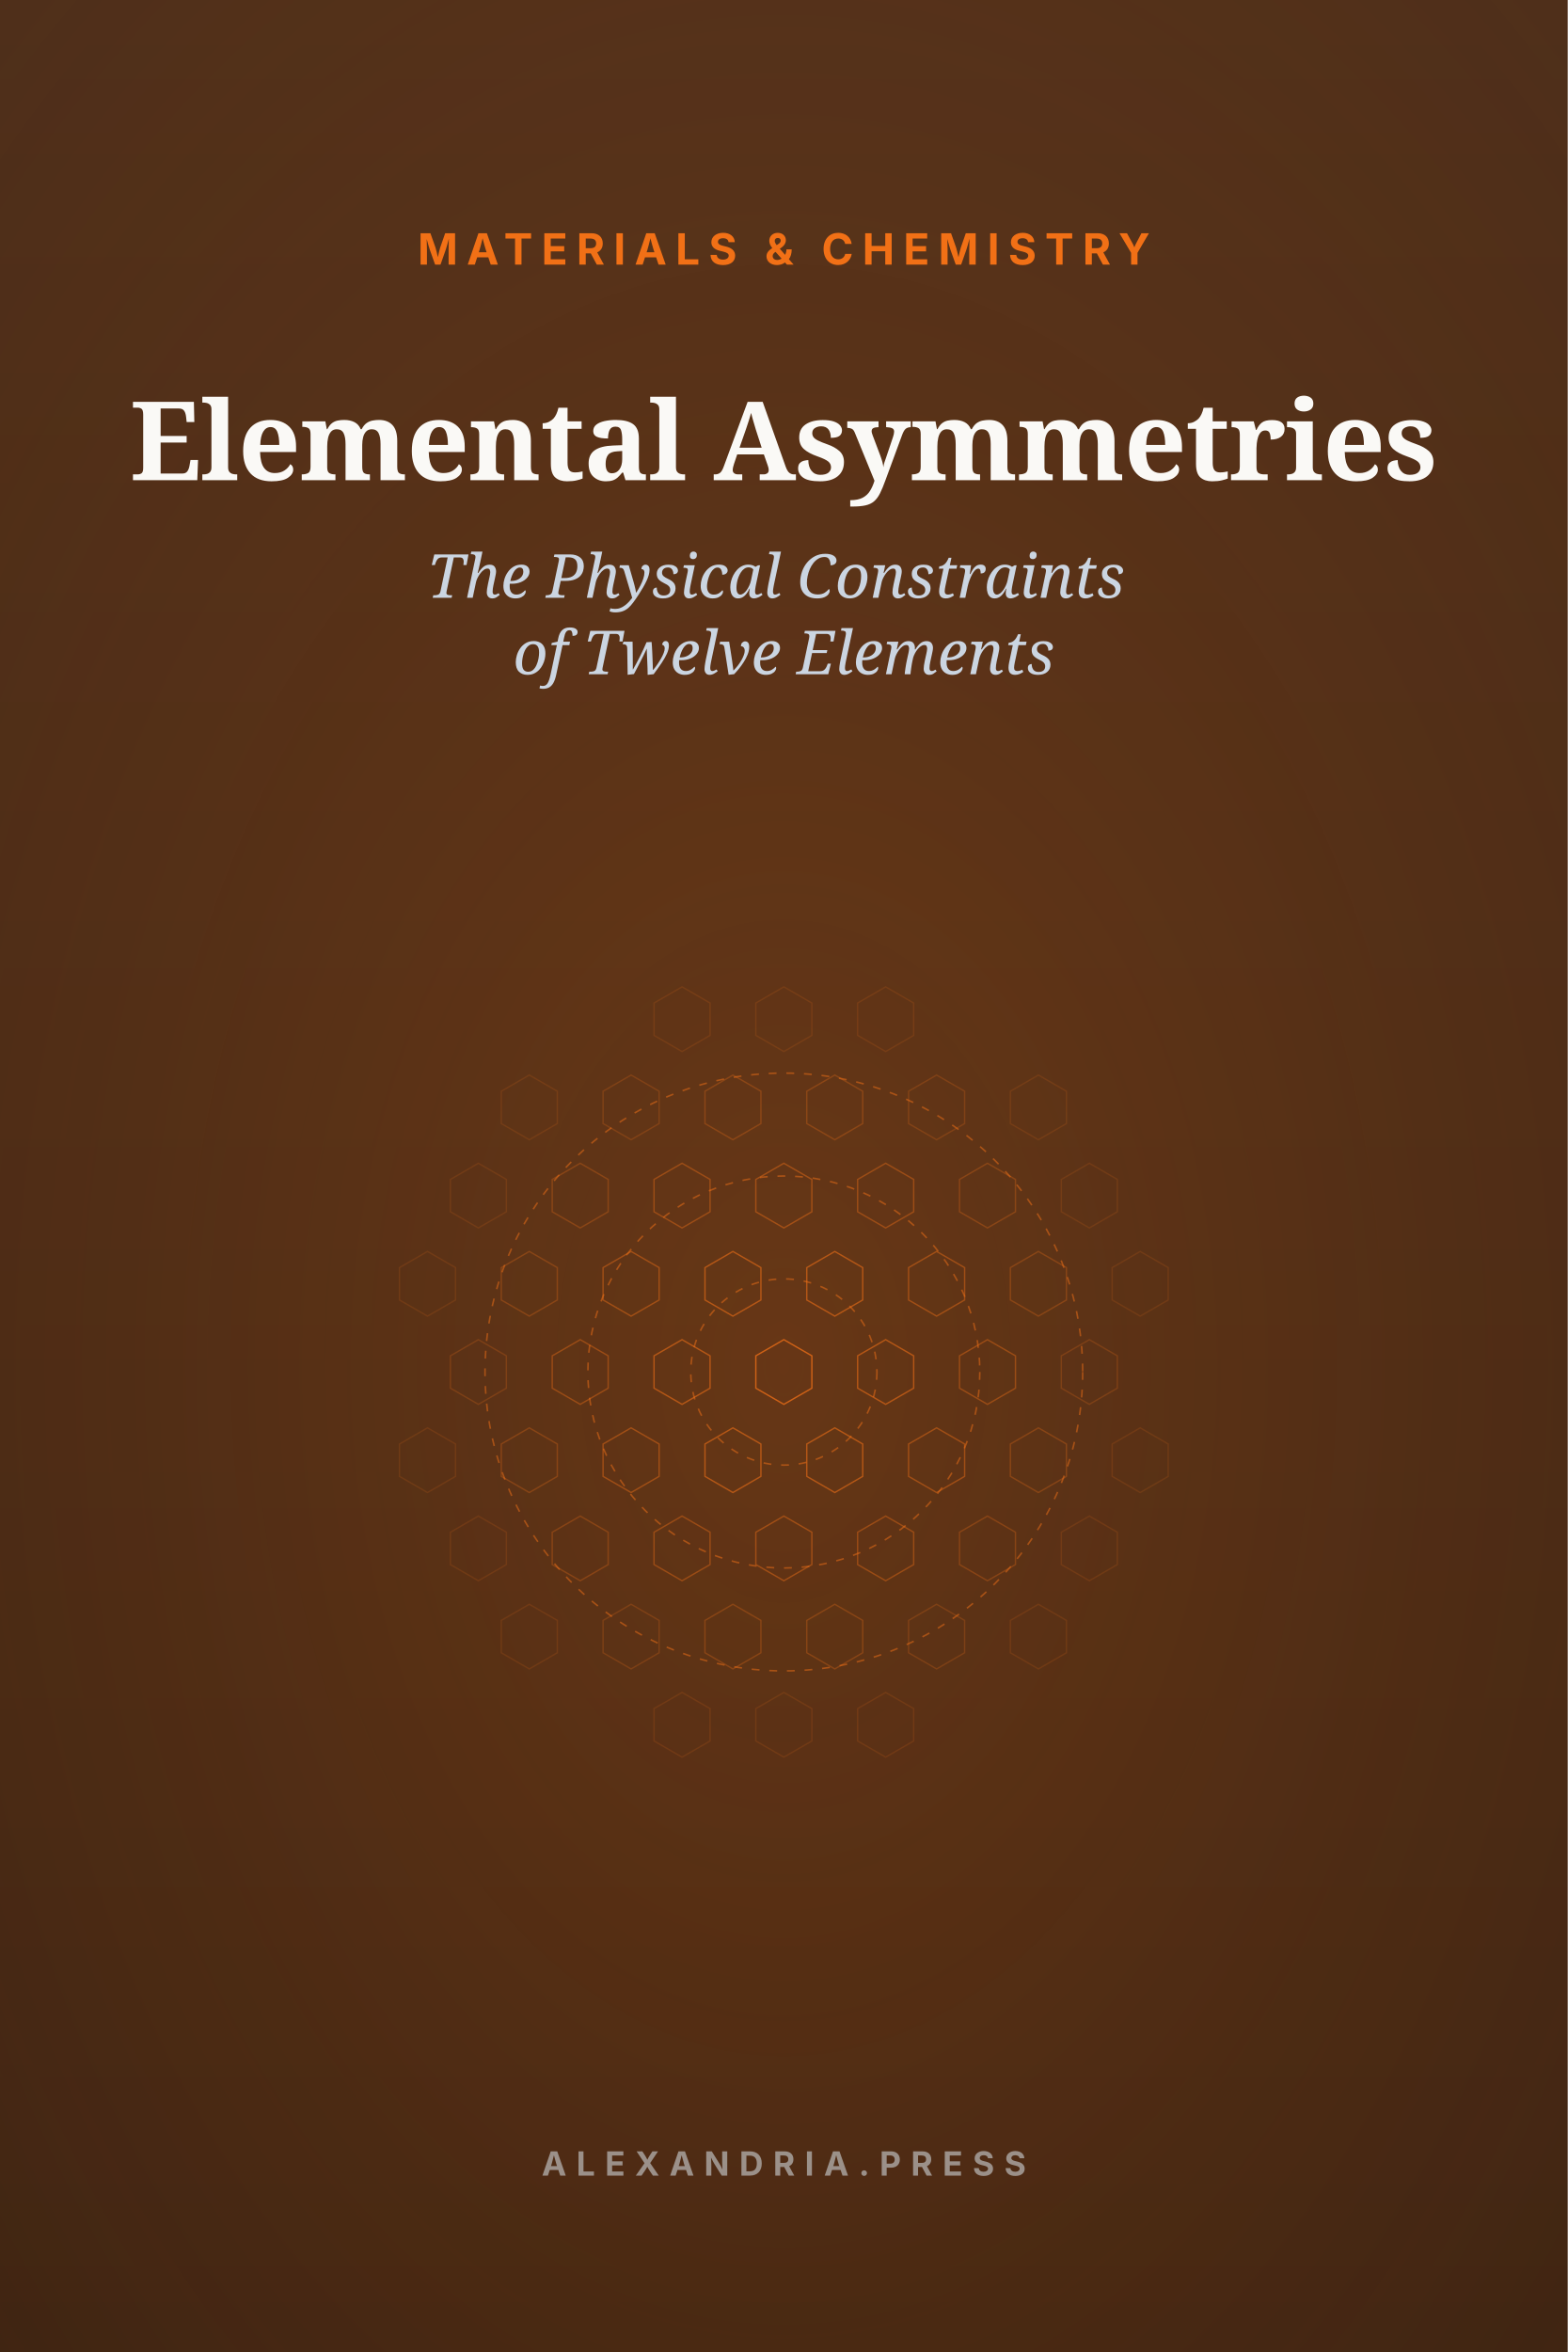
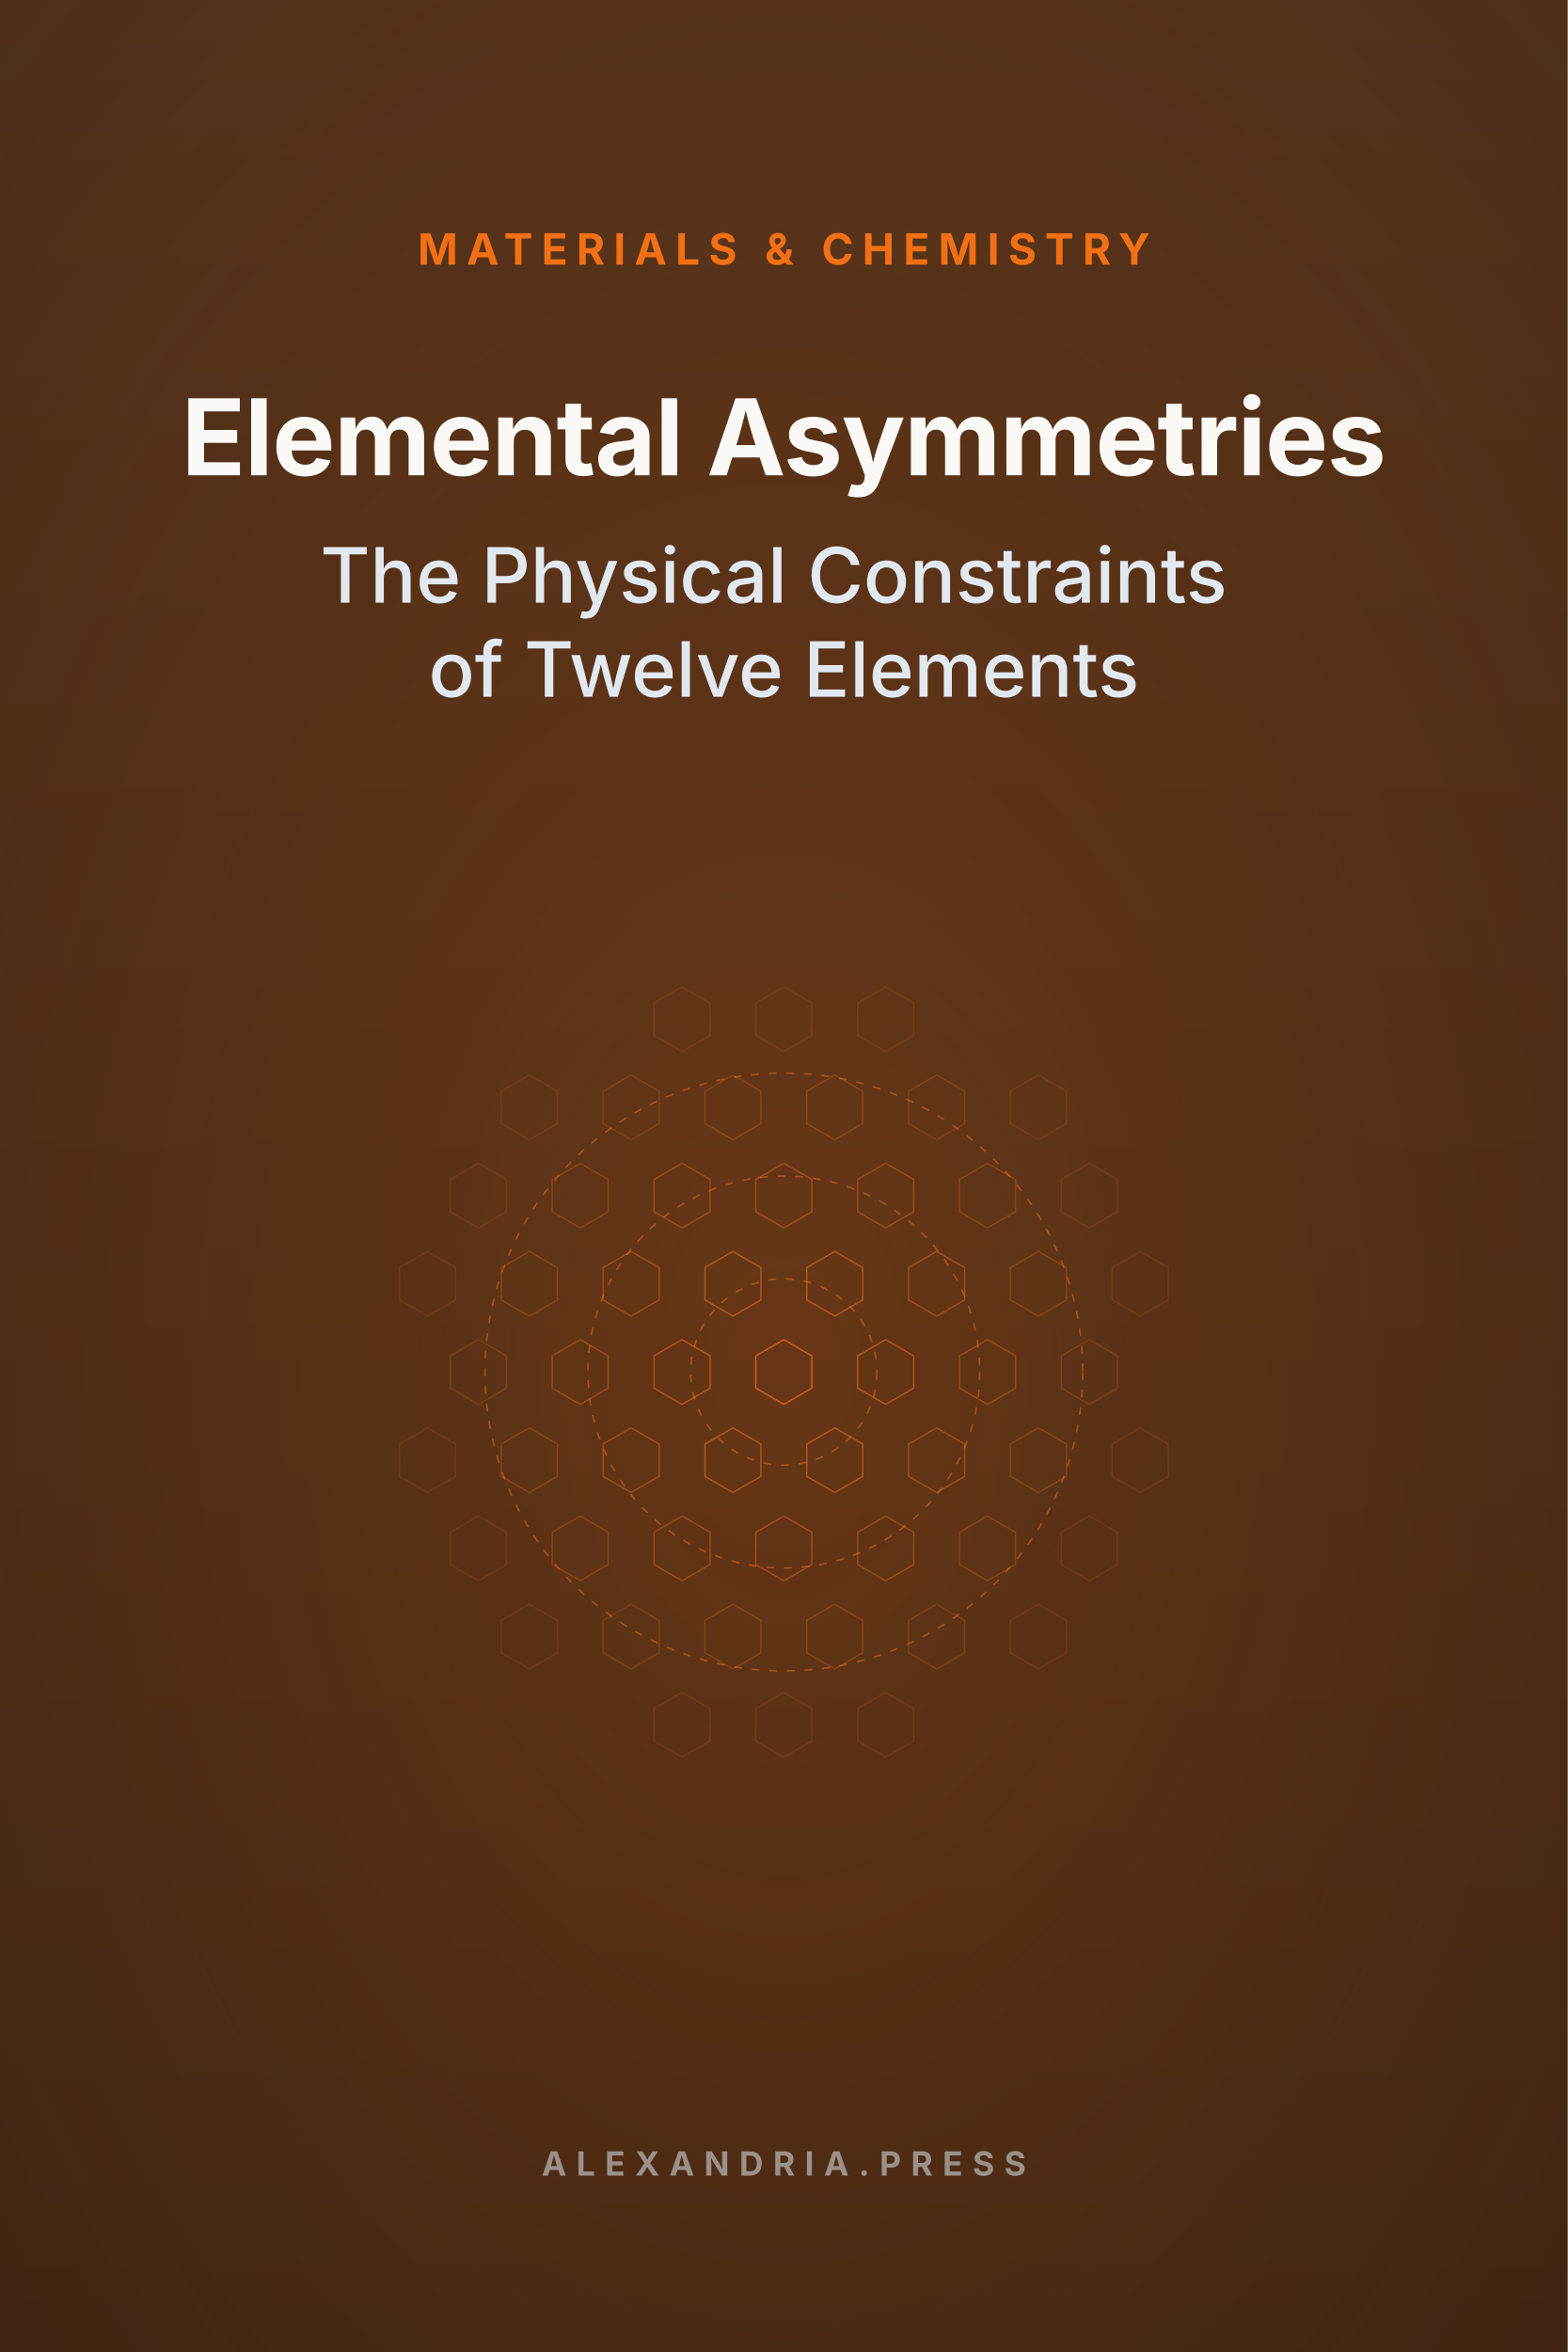
<svg xmlns="http://www.w3.org/2000/svg" viewBox="0 0 1600 2400" width="100%" height="100%">
  <defs>
    <linearGradient id="bg-elemental-asymmetries" x1="0%" y1="0%" x2="0%" y2="100%">
      <stop offset="0%" stop-color="#40291a" />
      <stop offset="60%" stop-color="#332115" />
      <stop offset="100%" stop-color="#2b1c12" />
    </linearGradient>
    <radialGradient id="halo-elemental-asymmetries" cx="50%" cy="58%" r="75%">
      <stop offset="0%" stop-color="#f97316" stop-opacity="0.26" />
      <stop offset="55%" stop-color="#f97316" stop-opacity="0.15" />
      <stop offset="100%" stop-color="#f97316" stop-opacity="0.08" />
    </radialGradient>
  </defs>
  <rect width="1600" height="2400" fill="url(#bg-elemental-asymmetries)" />
  <rect width="1600" height="2400" fill="url(#halo-elemental-asymmetries)" />
  <g text-anchor="middle" font-family="'Inter', -apple-system, sans-serif">
    <text x="800" y="270" font-size="44" font-weight="700" letter-spacing="9" fill="#f97316" opacity="0.95">MATERIALS &amp; CHEMISTRY</text>
  </g>
  <g text-anchor="middle">
-     <text x="800" y="490" font-family="'Literata', Georgia, serif" font-size="112" font-weight="700" letter-spacing="-0.01em" fill="#faf9f6">
+     <text x="800" y="485" font-family="'Inter', -apple-system, BlinkMacSystemFont, 'Segoe UI', sans-serif" font-size="108" font-weight="700" letter-spacing="-0.01em" fill="#faf9f6">
      Elemental Asymmetries
    </text>
-     <text x="800" y="610" font-family="'Literata', Georgia, serif" font-size="62" font-weight="400" font-style="italic" fill="#cbd5e1">
+     <text x="800" y="615" font-family="'Inter', -apple-system, BlinkMacSystemFont, 'Segoe UI', sans-serif" font-size="78" font-weight="500" fill="#e2e8f0">
      <tspan x="800" dy="0">The Physical Constraints</tspan>
-       <tspan x="800" dy="78">of Twelve Elements</tspan>
+       <tspan x="800" dy="96">of Twelve Elements</tspan>
    </text>
  </g>
  <g class="emblem-lattice">
    <polygon points="724.7,1023.5 724.7,1056.5 696.1,1073.0 667.5,1056.5 667.5,1023.5 696.1,1007.0" stroke="#f97316" stroke-width="1.4" fill="none" opacity="0.14" />
    <polygon points="828.6,1023.5 828.6,1056.5 800.0,1073.0 771.4,1056.5 771.4,1023.5 800.0,1007.0" stroke="#f97316" stroke-width="1.4" fill="none" opacity="0.14" />
    <polygon points="932.5,1023.5 932.5,1056.5 903.9,1073.0 875.3,1056.5 875.3,1023.5 903.9,1007.0" stroke="#f97316" stroke-width="1.4" fill="none" opacity="0.14" />
    <polygon points="568.8,1113.5 568.8,1146.5 540.2,1163.0 511.6,1146.5 511.6,1113.5 540.2,1097.0" stroke="#f97316" stroke-width="1.4" fill="none" opacity="0.14" />
    <polygon points="672.7,1113.5 672.7,1146.5 644.1,1163.0 615.5,1146.5 615.5,1113.5 644.1,1097.0" stroke="#f97316" stroke-width="1.4" fill="none" opacity="0.21" />
    <polygon points="776.6,1113.5 776.6,1146.5 748.0,1163.0 719.5,1146.5 719.5,1113.5 748.0,1097.0" stroke="#f97316" stroke-width="1.4" fill="none" opacity="0.27" />
    <polygon points="880.5,1113.5 880.5,1146.5 852.0,1163.0 823.4,1146.5 823.4,1113.5 852.0,1097.0" stroke="#f97316" stroke-width="1.4" fill="none" opacity="0.27" />
    <polygon points="984.5,1113.5 984.5,1146.5 955.9,1163.0 927.3,1146.5 927.3,1113.5 955.9,1097.0" stroke="#f97316" stroke-width="1.4" fill="none" opacity="0.21" />
    <polygon points="1088.4,1113.5 1088.4,1146.5 1059.8,1163.0 1031.2,1146.5 1031.2,1113.5 1059.8,1097.0" stroke="#f97316" stroke-width="1.4" fill="none" opacity="0.14" />
    <polygon points="516.8,1203.5 516.8,1236.5 488.2,1253.0 459.7,1236.5 459.7,1203.5 488.2,1187.0" stroke="#f97316" stroke-width="1.4" fill="none" opacity="0.14" />
    <polygon points="620.7,1203.5 620.7,1236.5 592.2,1253.0 563.6,1236.5 563.6,1203.5 592.2,1187.0" stroke="#f97316" stroke-width="1.4" fill="none" opacity="0.27" />
    <polygon points="724.7,1203.5 724.7,1236.5 696.1,1253.0 667.5,1236.5 667.5,1203.5 696.1,1187.0" stroke="#f97316" stroke-width="1.4" fill="none" opacity="0.38" />
    <polygon points="828.6,1203.5 828.6,1236.5 800.0,1253.0 771.4,1236.5 771.4,1203.5 800.0,1187.0" stroke="#f97316" stroke-width="1.4" fill="none" opacity="0.42" />
    <polygon points="932.5,1203.5 932.5,1236.5 903.9,1253.0 875.3,1236.5 875.3,1203.5 903.9,1187.0" stroke="#f97316" stroke-width="1.4" fill="none" opacity="0.38" />
    <polygon points="1036.4,1203.5 1036.4,1236.5 1007.8,1253.0 979.3,1236.5 979.3,1203.5 1007.8,1187.0" stroke="#f97316" stroke-width="1.4" fill="none" opacity="0.27" />
    <polygon points="1140.3,1203.5 1140.3,1236.5 1111.8,1253.0 1083.2,1236.5 1083.2,1203.5 1111.8,1187.0" stroke="#f97316" stroke-width="1.4" fill="none" opacity="0.14" />
    <polygon points="464.9,1293.5 464.9,1326.5 436.3,1343.0 407.7,1326.5 407.7,1293.5 436.3,1277.0" stroke="#f97316" stroke-width="1.4" fill="none" opacity="0.14" />
    <polygon points="568.8,1293.5 568.8,1326.5 540.2,1343.0 511.6,1326.5 511.6,1293.5 540.2,1277.0" stroke="#f97316" stroke-width="1.4" fill="none" opacity="0.27" />
    <polygon points="672.7,1293.5 672.7,1326.5 644.1,1343.0 615.5,1326.5 615.5,1293.5 644.1,1277.0" stroke="#f97316" stroke-width="1.4" fill="none" opacity="0.42" />
    <polygon points="776.6,1293.5 776.6,1326.5 748.0,1343.0 719.5,1326.5 719.5,1293.5 748.0,1277.0" stroke="#f97316" stroke-width="1.4" fill="none" opacity="0.54" />
    <polygon points="880.5,1293.5 880.5,1326.5 852.0,1343.0 823.4,1326.5 823.4,1293.5 852.0,1277.0" stroke="#f97316" stroke-width="1.4" fill="none" opacity="0.54" />
    <polygon points="984.5,1293.5 984.5,1326.5 955.9,1343.0 927.3,1326.5 927.3,1293.5 955.9,1277.0" stroke="#f97316" stroke-width="1.4" fill="none" opacity="0.42" />
    <polygon points="1088.4,1293.5 1088.4,1326.5 1059.8,1343.0 1031.2,1326.5 1031.2,1293.5 1059.8,1277.0" stroke="#f97316" stroke-width="1.4" fill="none" opacity="0.27" />
    <polygon points="1192.3,1293.5 1192.3,1326.5 1163.7,1343.0 1135.1,1326.5 1135.1,1293.5 1163.7,1277.0" stroke="#f97316" stroke-width="1.4" fill="none" opacity="0.14" />
    <polygon points="516.8,1383.5 516.8,1416.5 488.2,1433.0 459.7,1416.5 459.7,1383.5 488.2,1367.0" stroke="#f97316" stroke-width="1.4" fill="none" opacity="0.21" />
    <polygon points="620.7,1383.5 620.7,1416.5 592.2,1433.0 563.6,1416.5 563.6,1383.5 592.2,1367.0" stroke="#f97316" stroke-width="1.4" fill="none" opacity="0.38" />
    <polygon points="724.7,1383.5 724.7,1416.5 696.1,1433.0 667.5,1416.5 667.5,1383.5 696.1,1367.0" stroke="#f97316" stroke-width="1.4" fill="none" opacity="0.54" />
    <polygon points="828.6,1383.5 828.6,1416.5 800.0,1433.0 771.4,1416.5 771.4,1383.5 800.0,1367.0" stroke="#f97316" stroke-width="1.4" fill="none" opacity="0.70" />
    <polygon points="932.5,1383.5 932.5,1416.5 903.9,1433.0 875.3,1416.5 875.3,1383.5 903.9,1367.0" stroke="#f97316" stroke-width="1.4" fill="none" opacity="0.54" />
    <polygon points="1036.4,1383.5 1036.4,1416.5 1007.8,1433.0 979.3,1416.5 979.3,1383.5 1007.8,1367.0" stroke="#f97316" stroke-width="1.4" fill="none" opacity="0.38" />
    <polygon points="1140.3,1383.5 1140.3,1416.5 1111.8,1433.0 1083.2,1416.5 1083.2,1383.5 1111.8,1367.0" stroke="#f97316" stroke-width="1.4" fill="none" opacity="0.21" />
    <polygon points="464.9,1473.5 464.9,1506.5 436.3,1523.0 407.7,1506.5 407.7,1473.5 436.3,1457.0" stroke="#f97316" stroke-width="1.4" fill="none" opacity="0.14" />
    <polygon points="568.8,1473.5 568.8,1506.5 540.2,1523.0 511.6,1506.5 511.6,1473.5 540.2,1457.0" stroke="#f97316" stroke-width="1.4" fill="none" opacity="0.27" />
    <polygon points="672.7,1473.5 672.7,1506.5 644.1,1523.0 615.5,1506.5 615.5,1473.5 644.1,1457.0" stroke="#f97316" stroke-width="1.4" fill="none" opacity="0.42" />
    <polygon points="776.6,1473.5 776.6,1506.5 748.0,1523.0 719.5,1506.5 719.5,1473.5 748.0,1457.0" stroke="#f97316" stroke-width="1.4" fill="none" opacity="0.54" />
    <polygon points="880.5,1473.5 880.5,1506.5 852.0,1523.0 823.4,1506.5 823.4,1473.5 852.0,1457.0" stroke="#f97316" stroke-width="1.4" fill="none" opacity="0.54" />
    <polygon points="984.5,1473.5 984.5,1506.5 955.9,1523.0 927.3,1506.5 927.3,1473.5 955.9,1457.0" stroke="#f97316" stroke-width="1.4" fill="none" opacity="0.42" />
    <polygon points="1088.4,1473.5 1088.4,1506.5 1059.8,1523.0 1031.2,1506.5 1031.2,1473.5 1059.8,1457.0" stroke="#f97316" stroke-width="1.4" fill="none" opacity="0.27" />
    <polygon points="1192.3,1473.5 1192.3,1506.5 1163.7,1523.0 1135.1,1506.5 1135.1,1473.5 1163.7,1457.0" stroke="#f97316" stroke-width="1.4" fill="none" opacity="0.14" />
    <polygon points="516.8,1563.5 516.8,1596.5 488.2,1613.0 459.7,1596.5 459.7,1563.5 488.2,1547.0" stroke="#f97316" stroke-width="1.4" fill="none" opacity="0.14" />
    <polygon points="620.7,1563.5 620.7,1596.5 592.2,1613.0 563.6,1596.5 563.6,1563.5 592.2,1547.0" stroke="#f97316" stroke-width="1.4" fill="none" opacity="0.27" />
    <polygon points="724.7,1563.5 724.7,1596.5 696.1,1613.0 667.5,1596.5 667.5,1563.5 696.1,1547.0" stroke="#f97316" stroke-width="1.4" fill="none" opacity="0.38" />
    <polygon points="828.6,1563.5 828.6,1596.5 800.0,1613.0 771.4,1596.5 771.4,1563.5 800.0,1547.0" stroke="#f97316" stroke-width="1.4" fill="none" opacity="0.42" />
    <polygon points="932.5,1563.5 932.5,1596.5 903.9,1613.0 875.3,1596.5 875.3,1563.5 903.9,1547.0" stroke="#f97316" stroke-width="1.4" fill="none" opacity="0.38" />
    <polygon points="1036.4,1563.5 1036.4,1596.5 1007.8,1613.0 979.3,1596.5 979.3,1563.5 1007.8,1547.0" stroke="#f97316" stroke-width="1.4" fill="none" opacity="0.27" />
    <polygon points="1140.3,1563.5 1140.3,1596.5 1111.8,1613.0 1083.2,1596.5 1083.2,1563.5 1111.8,1547.0" stroke="#f97316" stroke-width="1.4" fill="none" opacity="0.14" />
    <polygon points="568.8,1653.5 568.8,1686.5 540.2,1703.0 511.6,1686.5 511.6,1653.5 540.2,1637.0" stroke="#f97316" stroke-width="1.4" fill="none" opacity="0.14" />
    <polygon points="672.7,1653.5 672.7,1686.5 644.1,1703.0 615.5,1686.5 615.5,1653.5 644.1,1637.0" stroke="#f97316" stroke-width="1.4" fill="none" opacity="0.21" />
    <polygon points="776.6,1653.5 776.6,1686.5 748.0,1703.0 719.5,1686.5 719.5,1653.5 748.0,1637.0" stroke="#f97316" stroke-width="1.4" fill="none" opacity="0.27" />
    <polygon points="880.5,1653.5 880.5,1686.5 852.0,1703.0 823.4,1686.5 823.4,1653.5 852.0,1637.0" stroke="#f97316" stroke-width="1.4" fill="none" opacity="0.27" />
    <polygon points="984.5,1653.5 984.5,1686.5 955.9,1703.0 927.3,1686.5 927.3,1653.5 955.9,1637.0" stroke="#f97316" stroke-width="1.4" fill="none" opacity="0.21" />
    <polygon points="1088.4,1653.5 1088.4,1686.5 1059.8,1703.0 1031.2,1686.5 1031.2,1653.5 1059.8,1637.0" stroke="#f97316" stroke-width="1.4" fill="none" opacity="0.14" />
    <polygon points="724.7,1743.5 724.7,1776.5 696.1,1793.0 667.5,1776.5 667.5,1743.5 696.1,1727.0" stroke="#f97316" stroke-width="1.4" fill="none" opacity="0.14" />
    <polygon points="828.6,1743.5 828.6,1776.5 800.0,1793.0 771.4,1776.5 771.4,1743.5 800.0,1727.0" stroke="#f97316" stroke-width="1.4" fill="none" opacity="0.14" />
    <polygon points="932.5,1743.5 932.5,1776.5 903.9,1793.0 875.3,1776.5 875.3,1743.5 903.9,1727.0" stroke="#f97316" stroke-width="1.4" fill="none" opacity="0.14" />
    <circle cx="800" cy="1400" r="95" stroke="#f97316" stroke-width="1.6" stroke-dasharray="8,10" fill="none" opacity="0.48" />
    <circle cx="800" cy="1400" r="200" stroke="#f97316" stroke-width="1.6" stroke-dasharray="8,10" fill="none" opacity="0.48" />
    <circle cx="800" cy="1400" r="305" stroke="#f97316" stroke-width="1.6" stroke-dasharray="8,10" fill="none" opacity="0.48" />
  </g>
  <g text-anchor="middle" font-family="'Inter', -apple-system, sans-serif">
    <text x="800" y="2220" font-size="34" font-weight="700" letter-spacing="10" fill="#a8a29e" opacity="0.85">ALEXANDRIA.PRESS</text>
  </g>
</svg>
